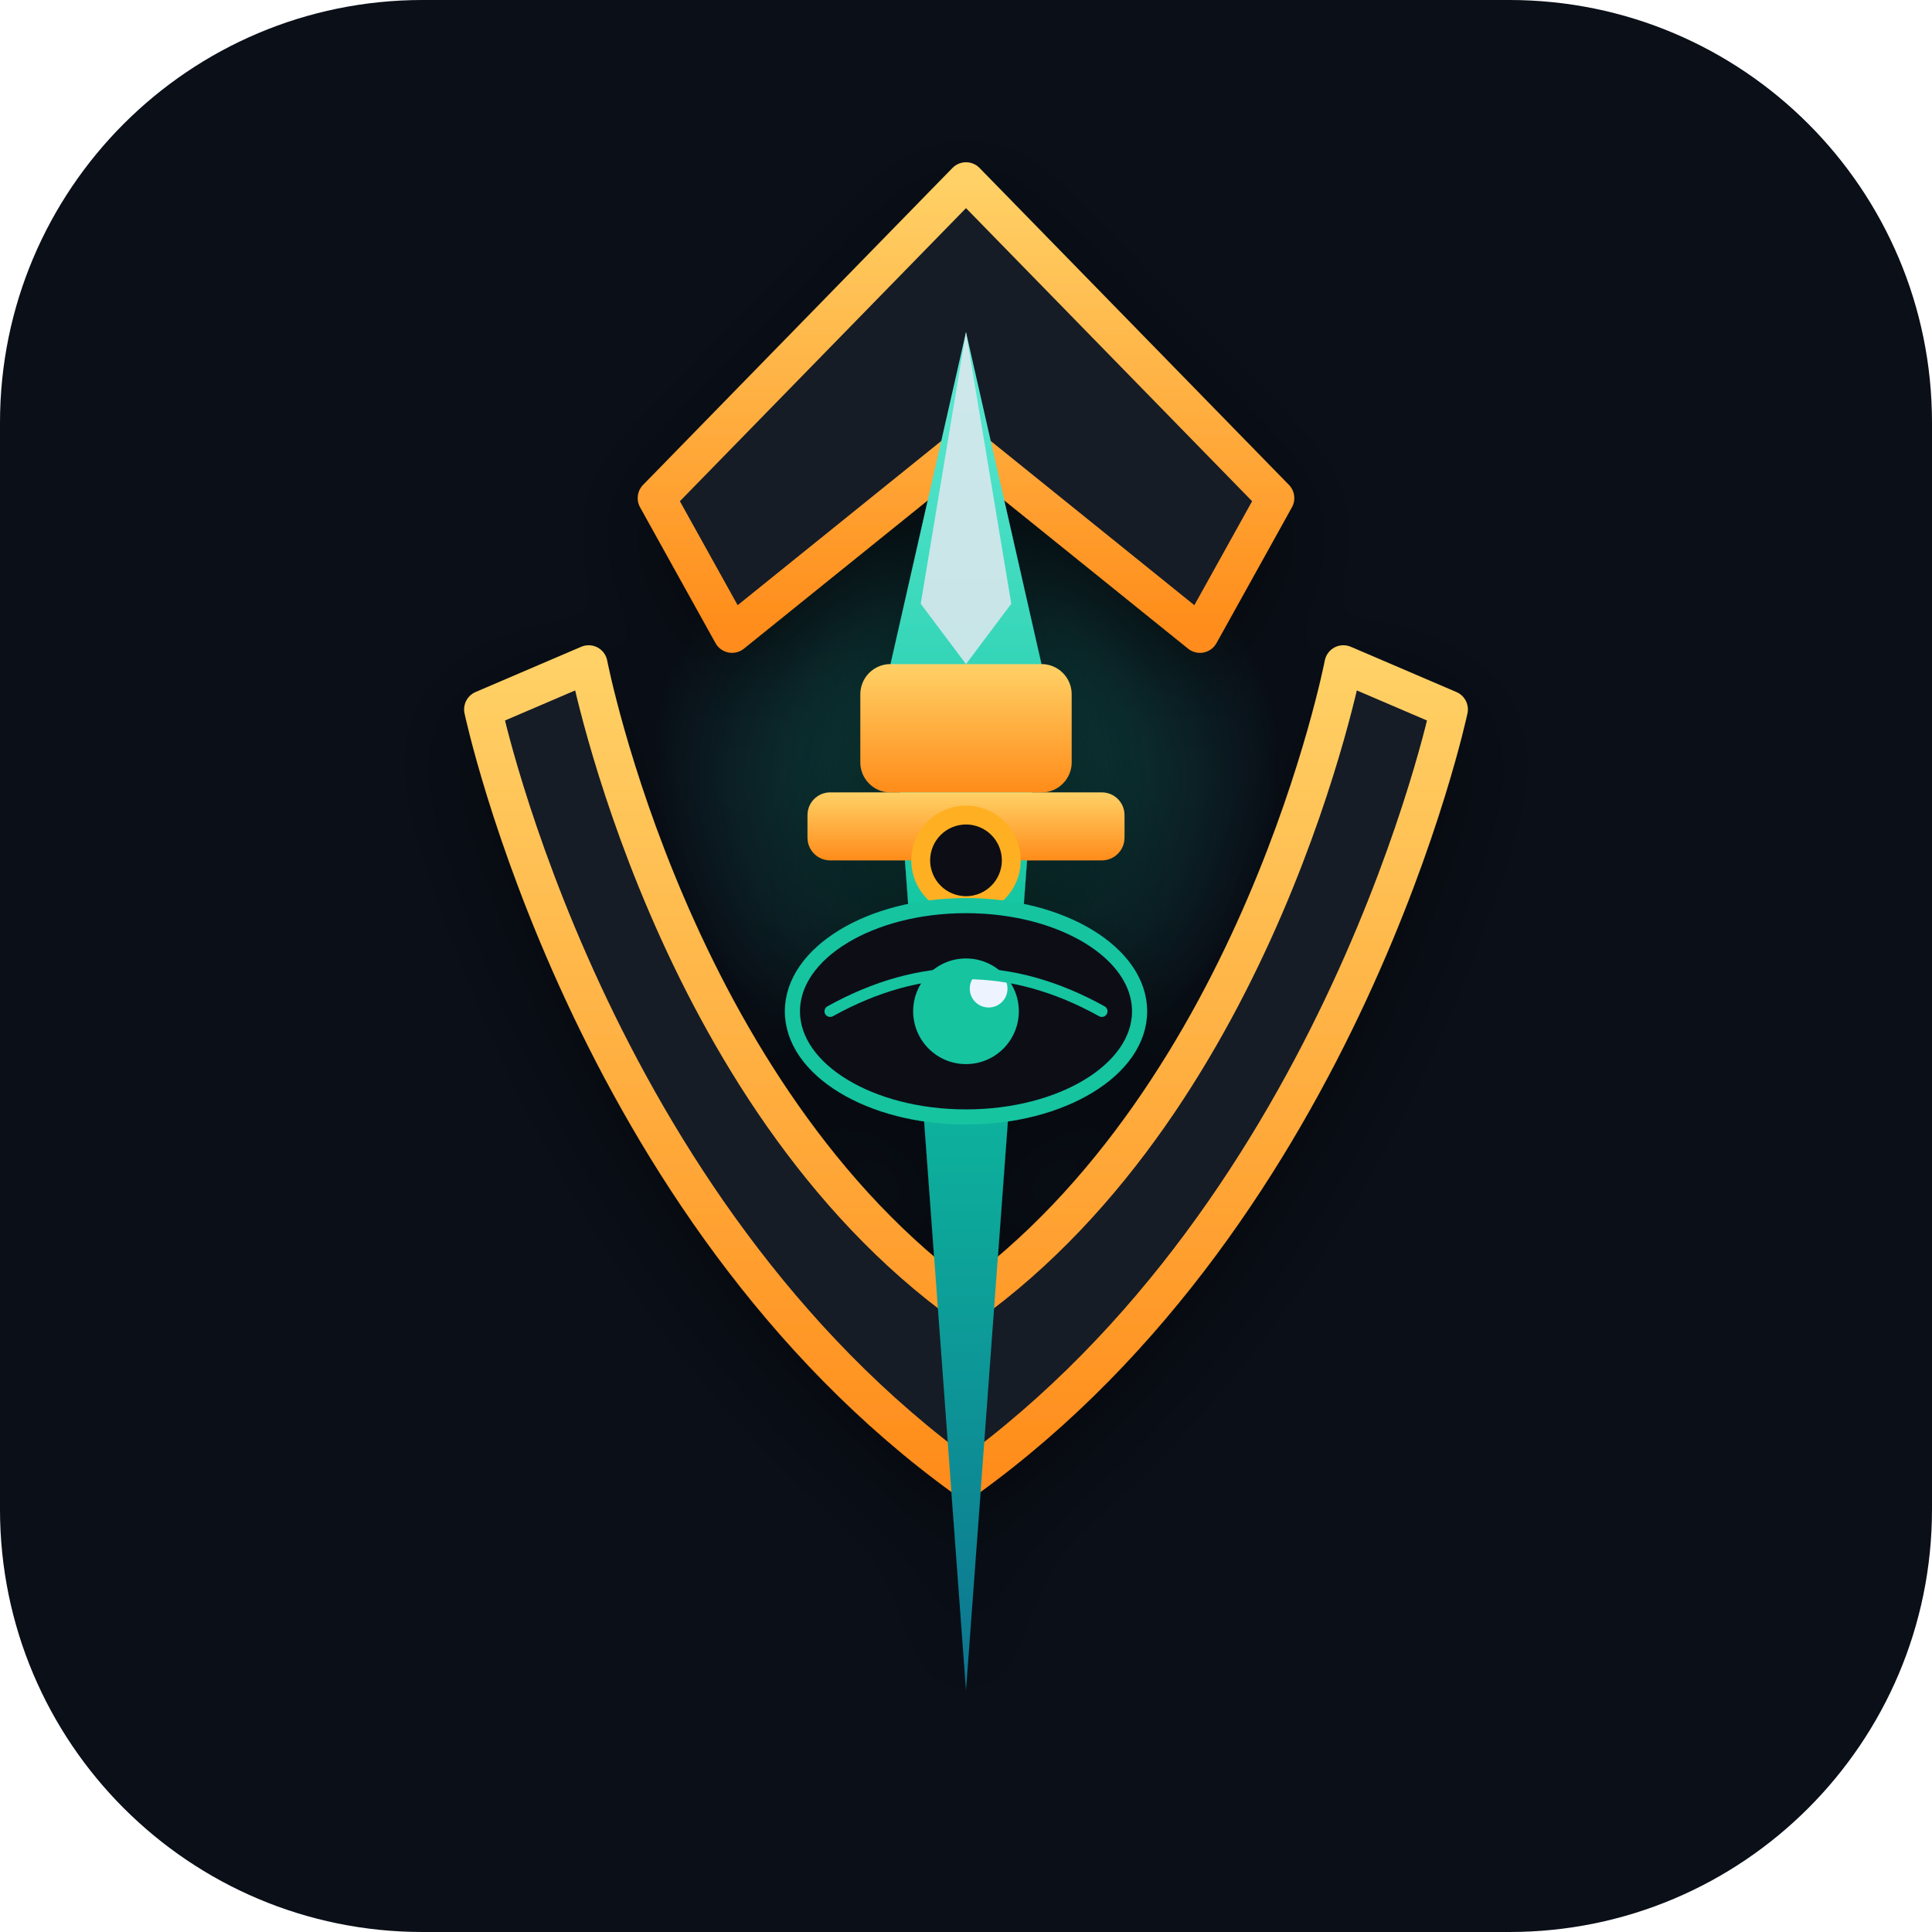
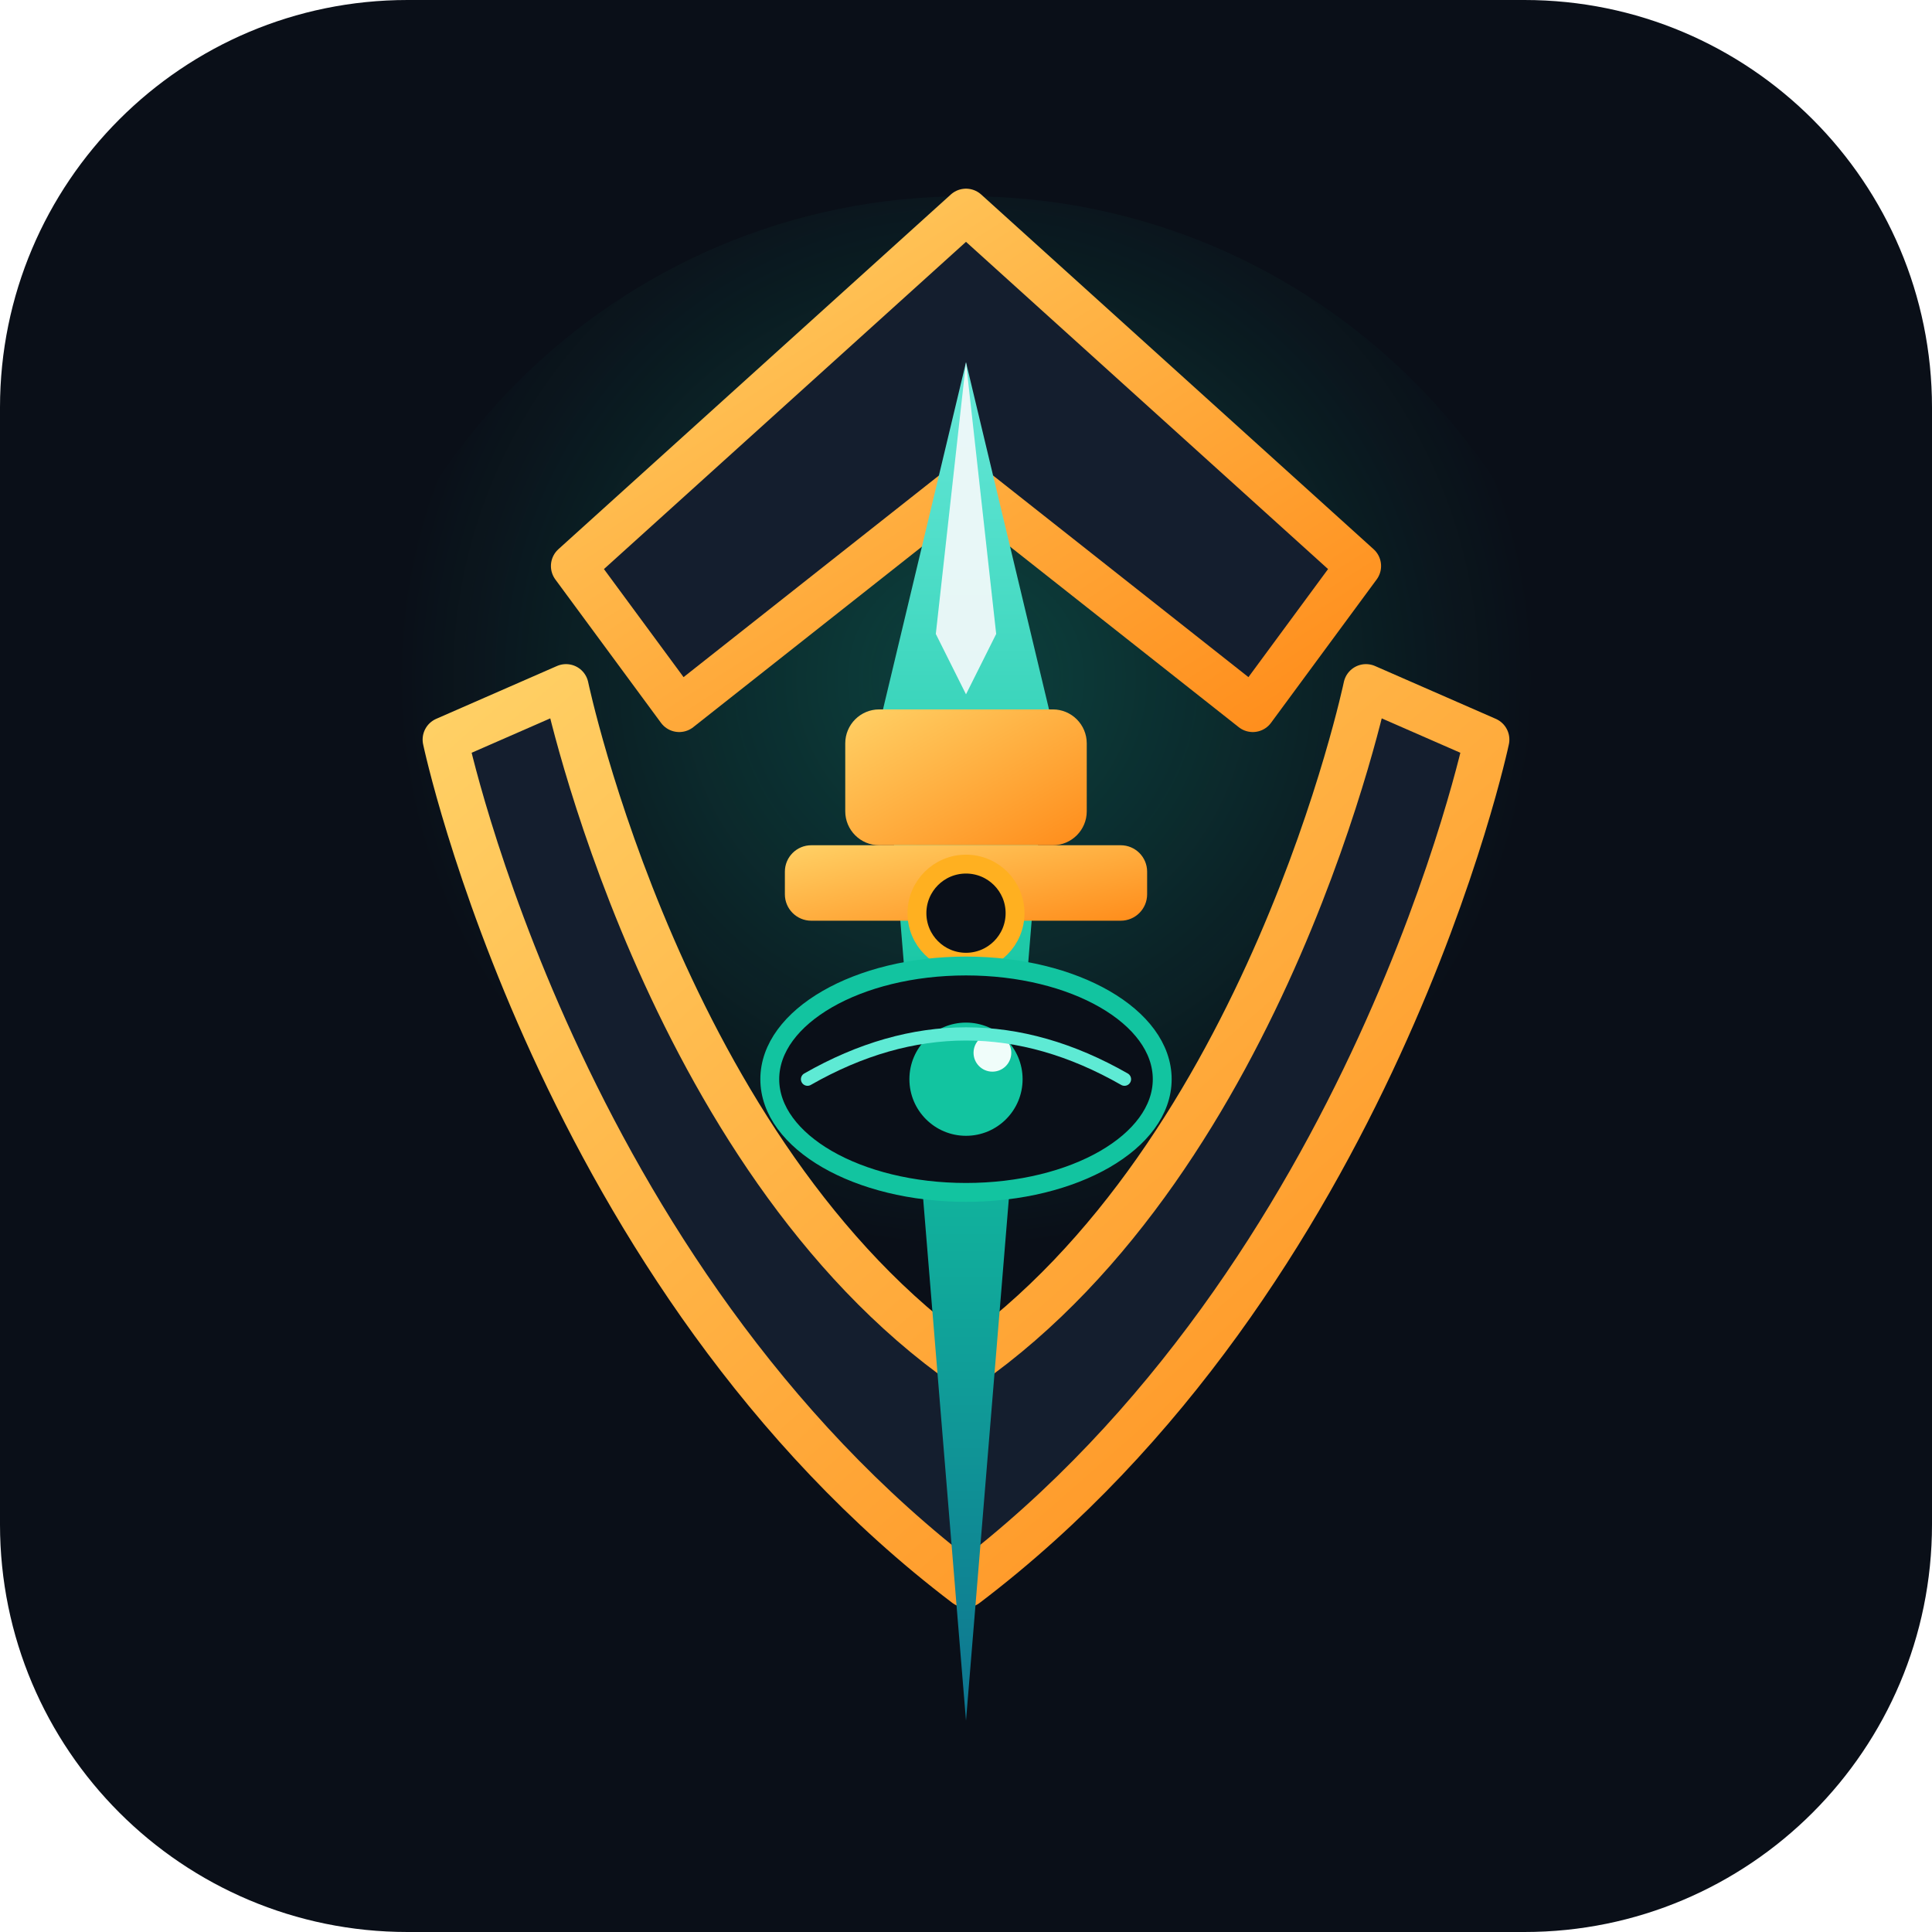
<svg xmlns="http://www.w3.org/2000/svg" viewBox="0 0 512 512" role="img" aria-label="Excalibu Sentinel">
  <defs>
    <linearGradient id="blade" x1="50%" y1="0%" x2="50%" y2="100%">
-       <stop offset="0%" stop-color="#5eead4" />
-       <stop offset="45%" stop-color="#12c4a0" />
+       <stop offset="0%" stop-color="#67e8d9" />
+       <stop offset="50%" stop-color="#12c4a0" />
      <stop offset="100%" stop-color="#0e7490" />
    </linearGradient>
-     <linearGradient id="gold" x1="0%" y1="0%" x2="0%" y2="100%">
+     <linearGradient id="gold" x1="0%" y1="0%" x2="100%" y2="100%">
      <stop offset="0%" stop-color="#ffd166" />
      <stop offset="100%" stop-color="#ff8c1a" />
    </linearGradient>
-     <radialGradient id="eyeGlow" cx="50%" cy="42%" r="28%">
-       <stop offset="0%" stop-color="#12c4a0" stop-opacity=".35" />
+     <radialGradient id="glow" cx="50%" cy="38%" r="45%">
+       <stop offset="0%" stop-color="#12c4a0" stop-opacity=".28" />
      <stop offset="100%" stop-color="#12c4a0" stop-opacity="0" />
    </radialGradient>
-     <filter id="soft" x="-20%" y="-20%" width="140%" height="140%">
-       <feDropShadow dx="0" dy="8" stdDeviation="12" flood-color="#000" flood-opacity=".45" />
-     </filter>
  </defs>
-   <rect width="512" height="512" rx="112" fill="#0a0f18" />
-   <circle cx="256" cy="230" r="150" fill="url(#eyeGlow)" />
-   <g filter="url(#soft)">
-     <path d="M256 48 L338 132 L318 168 L256 118 L194 168 L174 132 Z" fill="#121a28" stroke="url(#gold)" stroke-width="10" stroke-linejoin="round" />
-     <path d="M128 188 C128 188 156 320 256 392 C356 320 384 188 384 188 L356 176 C356 176 334 290 256 346 C178 290 156 176 156 176 Z" fill="#121a28" stroke="url(#gold)" stroke-width="10" stroke-linejoin="round" />
-     <path d="M256 88 L276 176 L256 448 L236 176 Z" fill="url(#blade)" />
-     <path d="M256 88 L268 160 L256 176 L244 160 Z" fill="#e2e8f0" opacity=".85" />
-     <rect x="228" y="176" width="56" height="34" rx="8" fill="url(#gold)" />
-     <rect x="214" y="210" width="84" height="18" rx="6" fill="url(#gold)" />
-     <circle cx="256" cy="228" r="12" fill="#0a0f18" stroke="#ffb020" stroke-width="5" />
-     <ellipse cx="256" cy="268" rx="46" ry="28" fill="#0a0f18" stroke="#12c4a0" stroke-width="4" />
-     <circle cx="256" cy="268" r="14" fill="#12c4a0" />
-     <circle cx="262" cy="262" r="5" fill="#eef4ff" />
-     <path d="M220 268 Q256 248 292 268" fill="none" stroke="#12c4a0" stroke-width="3" stroke-linecap="round" />
-   </g>
+   <rect width="512" height="512" rx="108" fill="#0a0f18" />
+   <circle cx="256" cy="220" r="168" fill="url(#glow)" />
+   <path d="M256 56 L360 150 L332 188 L256 128 L180 188 L152 150 Z" fill="#141e2e" stroke="url(#gold)" stroke-width="12" stroke-linejoin="round" />
+   <path d="M118 196 C118 196 148 338 256 420 C364 338 394 196 394 196 L362 182 C362 182 336 306 256 362 C176 306 150 182 150 182 Z" fill="#141e2e" stroke="url(#gold)" stroke-width="12" stroke-linejoin="round" />
+   <path d="M256 96 L278 188 L256 456 L234 188 Z" fill="url(#blade)" />
+   <path d="M256 96 L264 168 L256 184 L248 168 Z" fill="#f8fafc" opacity=".9" />
+   <rect x="224" y="188" width="64" height="36" rx="9" fill="url(#gold)" />
+   <rect x="208" y="224" width="96" height="20" rx="7" fill="url(#gold)" />
+   <circle cx="256" cy="242" r="13" fill="#0a0f18" stroke="#ffb020" stroke-width="5" />
+   <ellipse cx="256" cy="286" rx="52" ry="30" fill="#0a0f18" stroke="#12c4a0" stroke-width="5" />
+   <circle cx="256" cy="286" r="15" fill="#12c4a0" />
+   <circle cx="263" cy="279" r="5" fill="#f0fdfa" />
+   <path d="M214 286 Q256 262 298 286" fill="none" stroke="#5eead4" stroke-width="3.5" stroke-linecap="round" />
</svg>
